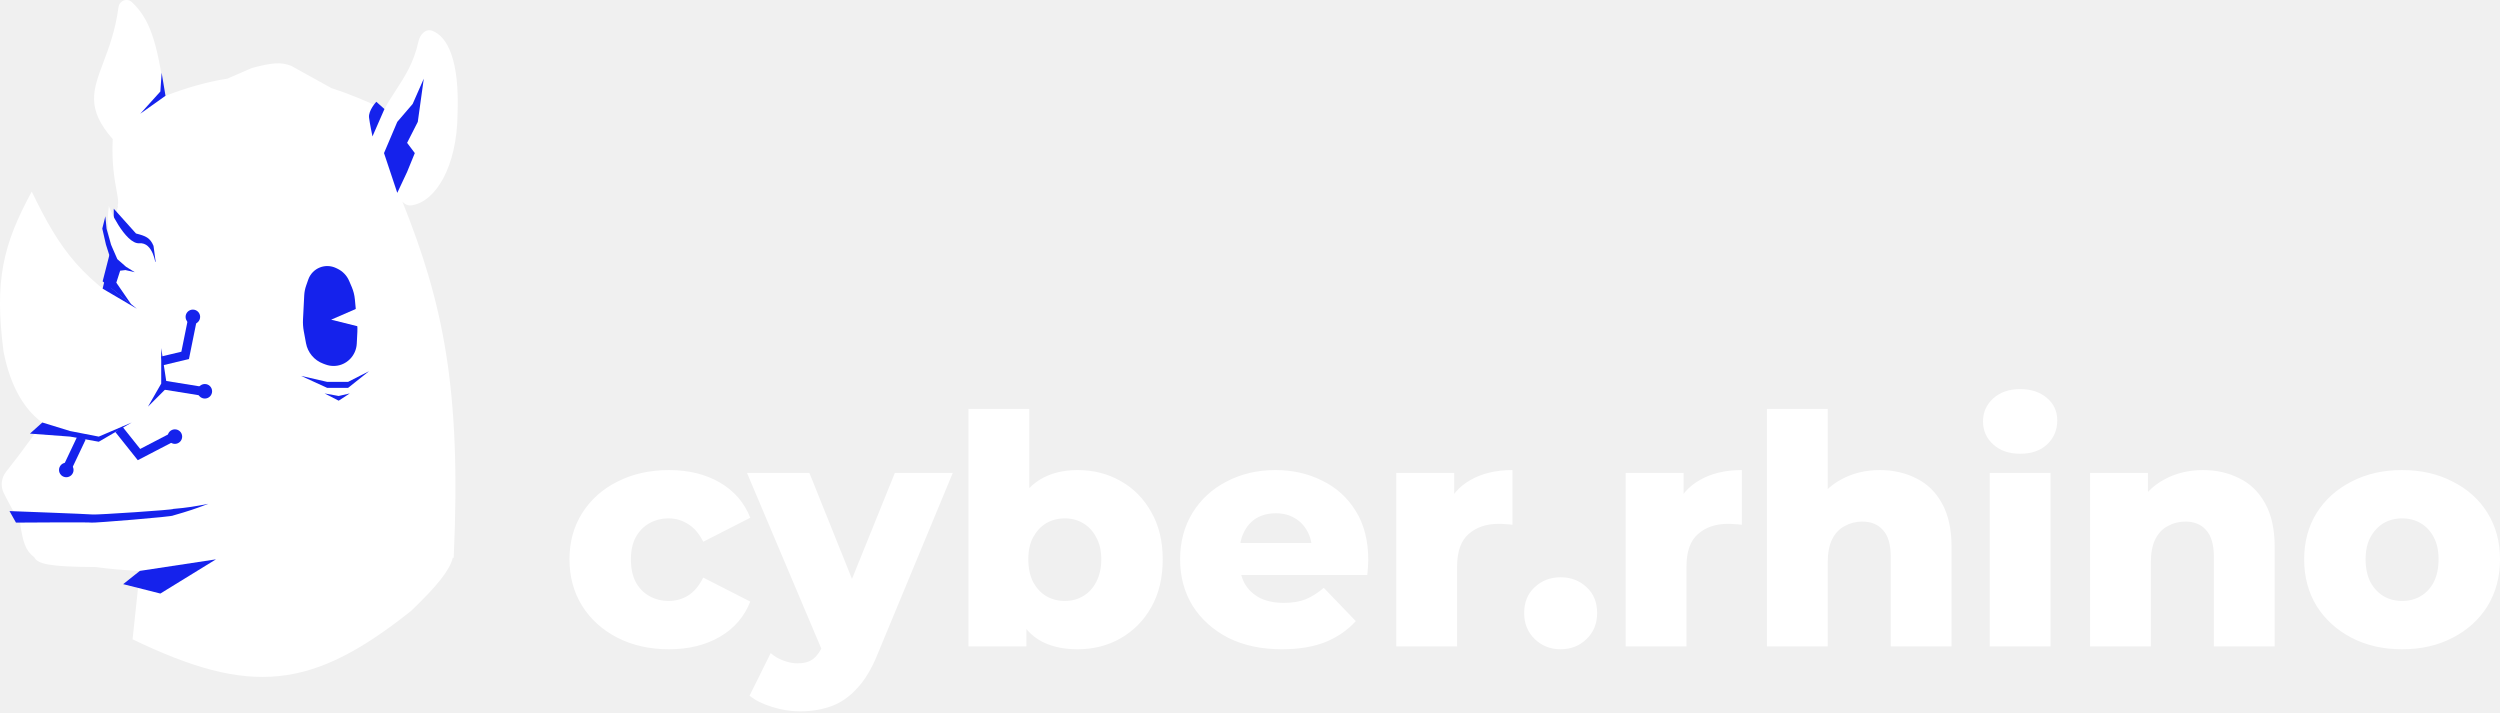
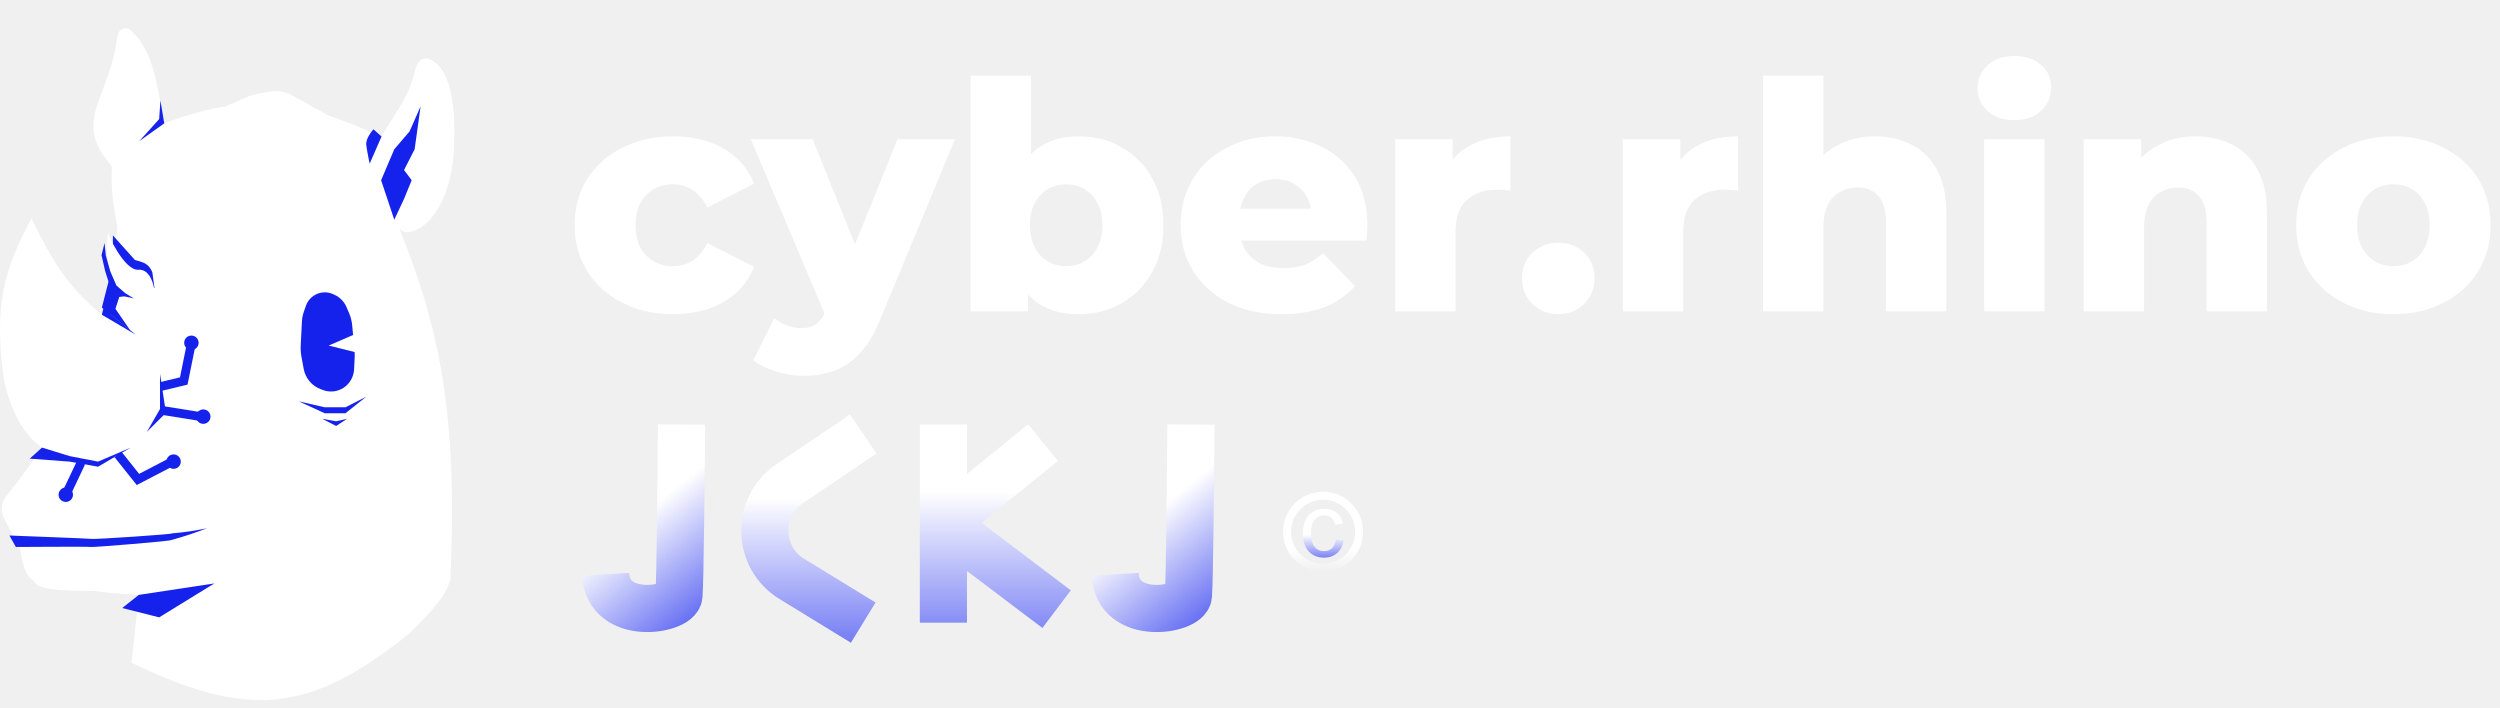
- <svg xmlns="http://www.w3.org/2000/svg" width="263" height="75" viewBox="0 0 263 75" fill="none">
-   <path fill-rule="evenodd" clip-rule="evenodd" d="M12.465 0.758C12.522 0.33 12.881 0 13.313 0C13.518 0 13.717 0.074 13.865 0.215C15.706 1.961 16.508 4.196 17.339 10.077L17.343 10.105C19.682 9.207 21.837 8.597 23.918 8.276L26.497 7.153C28.705 6.563 29.597 6.524 30.636 6.928L34.864 9.267L34.858 9.267C36.613 9.829 38.449 10.58 40.424 11.519C40.759 10.857 41.173 10.224 41.603 9.564C42.532 8.142 43.54 6.597 44.019 4.373C44.177 3.636 44.781 2.969 45.484 3.241C47.127 3.876 48.341 6.436 48.135 11.966C48.083 17.58 45.8 21.243 43.294 21.603C42.92 21.657 42.581 21.488 42.334 21.214C46.565 31.787 48.554 40.795 47.731 58.662L47.635 58.681C47.299 60.004 46.003 61.62 43.277 64.241C32.786 72.606 26.359 73.23 13.946 67.255L14.713 60.062C12.931 59.972 11.412 59.85 10.094 59.653C5.21 59.63 3.971 59.346 3.599 58.617C2.691 57.947 2.388 57.022 2.094 54.886C1.524 54.026 0.968 53.021 0.387 51.842C0.032 51.122 0.142 50.259 0.641 49.629C8.003 40.329 10.836 33.831 12.319 22.116C12.339 21.96 12.376 21.808 12.429 21.662C12.379 21.641 12.36 21.618 12.371 21.593C12.496 21.331 12.405 20.831 12.265 20.06C12.053 18.903 11.731 17.134 11.86 14.636C9.042 11.423 9.769 9.494 10.871 6.569C11.454 5.022 12.141 3.198 12.465 0.758Z" fill="white" />
-   <path d="M15.655 27.532L13.316 25.327L11.966 23.843V21.953L14.306 24.563C15.342 24.829 15.79 25.012 16.15 25.867L16.375 27.532H15.655Z" fill="#1522EC" />
-   <path d="M11.462 21.593C11.314 21.692 13.193 25.712 14.655 25.591C16.117 25.469 16.375 27.812 16.375 27.812C15.441 30.378 13.128 29.686 12.199 27.071C11.328 24.931 11.19 23.732 11.462 21.593Z" fill="white" />
-   <path d="M3.341 20.154C6.322 26.315 8.538 29.521 15.982 33.83C17.297 36.949 17.445 39.66 16.612 41.837C14.004 46.451 2.839 49.633 0.372 36.979C-0.599 29.489 0.312 25.732 3.341 20.154Z" fill="white" />
-   <path d="M37.595 34.908L37.531 36.163C37.5 36.767 37.243 37.344 36.819 37.775C36.574 38.024 36.275 38.22 35.949 38.343C35.405 38.549 34.805 38.551 34.26 38.351L34.007 38.258C33.539 38.086 33.125 37.794 32.805 37.411C32.491 37.036 32.28 36.585 32.191 36.103L31.959 34.849C31.882 34.437 31.855 34.017 31.876 33.598L32.005 31.065C32.023 30.721 32.09 30.38 32.204 30.054L32.43 29.407C32.635 28.824 33.082 28.36 33.657 28.134C34.201 27.921 34.81 27.942 35.339 28.192L35.493 28.265C36.047 28.528 36.486 28.984 36.728 29.547L37.001 30.184C37.179 30.6 37.291 31.042 37.333 31.493L37.579 34.138C37.602 34.394 37.608 34.652 37.595 34.908Z" fill="#1522EC" />
-   <path d="M34.838 33.63L38.589 32.002L38.805 34.62L34.838 33.63Z" fill="white" />
-   <path d="M8.59 46.04L7.198 48.978" stroke="#1522EC" stroke-width="0.935" />
-   <circle cx="6.973" cy="49.44" r="0.765" fill="#1522EC" />
-   <circle cx="20.289" cy="33.335" r="0.765" fill="#1522EC" />
-   <circle cx="18.399" cy="45.931" r="0.765" fill="#1522EC" />
-   <circle cx="21.549" cy="41.163" r="0.765" fill="#1522EC" />
-   <path d="M12.506 45.166L14.621 47.821L17.995 46.066" stroke="#1522EC" stroke-width="0.935" />
-   <path d="M17.05 37.968L19.479 37.384L20.289 33.38" stroke="#1522EC" stroke-width="0.935" />
-   <path d="M17.365 40.533L21.279 41.163" stroke="#1522EC" stroke-width="0.935" />
-   <path d="M7.378 45.346L4.454 44.447L3.149 45.616L7.378 45.931L10.392 46.471L13.856 44.447L10.392 45.931L7.378 45.346Z" fill="#1522EC" />
-   <path d="M1 53.765L1.68 54.979C1.68 54.979 9.521 54.924 9.649 54.979C9.777 55.035 18.307 54.345 18.206 54.232C19.798 53.777 20.612 53.507 21.919 53C20.539 53.267 19.754 53.408 18.206 53.54C18.408 53.632 10.163 54.171 9.772 54.125C9.382 54.078 1 53.765 1 53.765Z" fill="#1522EC" />
-   <path d="M11.211 24.064L11.084 22.753L10.761 24.046L11.144 25.727L11.623 27.232L13.241 28.423L14.179 28.636L13.256 28.063L12.343 27.261L11.683 25.749L11.211 24.064Z" fill="#1522EC" />
-   <path d="M16.96 40.353V36.619L17.59 40.758L15.566 42.782L16.96 40.353Z" fill="#1522EC" />
-   <path d="M40.398 16.105L41.793 20.289L42.828 18.085L43.638 16.105L42.828 15.026L43.952 12.821L44.582 8.278L43.413 10.932L41.793 12.821L40.398 16.105Z" fill="#1522EC" />
-   <path d="M14.756 11.966L17.41 10.077L17.005 7.648L16.87 9.627L14.756 11.966Z" fill="#1522EC" />
-   <path d="M22.719 58.842L14.711 60.057L12.957 61.452L16.87 62.441L22.719 58.842Z" fill="#1522EC" />
-   <path d="M12.642 28.477L13.407 28.387L11.512 26.812L10.797 29.6L13.812 32.03L12.237 29.736L12.642 28.477Z" fill="#1522EC" />
-   <path d="M34.415 40.173L31.671 39.543L34.415 40.803H36.619L38.824 39.048L36.619 40.173H34.415Z" fill="#1522EC" />
-   <path d="M35.63 41.657L34.145 41.388L35.63 42.152L36.799 41.388L35.63 41.657Z" fill="#1522EC" />
-   <path d="M38.824 12.371C38.735 11.621 39.589 10.707 39.589 10.707L40.443 11.472L39.184 14.351C39.184 14.351 38.9 13.015 38.824 12.371Z" fill="#1522EC" />
-   <path d="M14.396 32.48L10.797 30.366L11.022 29.421L11.787 30.366L14.396 32.48Z" fill="#1522EC" />
-   <path d="M70.378 68.303C68.359 68.303 66.552 67.899 64.959 67.091C63.388 66.283 62.153 65.172 61.255 63.758C60.358 62.322 59.909 60.684 59.909 58.843C59.909 57.003 60.358 55.376 61.255 53.962C62.153 52.548 63.388 51.449 64.959 50.663C66.552 49.855 68.359 49.451 70.378 49.451C72.443 49.451 74.227 49.889 75.731 50.764C77.235 51.639 78.301 52.874 78.929 54.467L73.981 56.992C73.554 56.139 73.027 55.522 72.398 55.14C71.77 54.736 71.085 54.534 70.345 54.534C69.604 54.534 68.931 54.703 68.325 55.039C67.719 55.376 67.237 55.87 66.877 56.521C66.541 57.149 66.372 57.923 66.372 58.843C66.372 59.786 66.541 60.583 66.877 61.233C67.237 61.884 67.719 62.378 68.325 62.715C68.931 63.051 69.604 63.22 70.345 63.22C71.085 63.22 71.77 63.029 72.398 62.647C73.027 62.243 73.554 61.615 73.981 60.762L78.929 63.287C78.301 64.88 77.235 66.115 75.731 66.99C74.227 67.865 72.443 68.303 70.378 68.303ZM84.139 74.834C83.174 74.834 82.198 74.677 81.211 74.362C80.246 74.071 79.46 73.678 78.854 73.184L81.076 68.707C81.457 69.044 81.895 69.302 82.389 69.481C82.905 69.683 83.41 69.784 83.904 69.784C84.6 69.784 85.149 69.627 85.553 69.313C85.957 68.999 86.305 68.505 86.597 67.832L87.439 65.711L87.943 65.071L94.138 49.754H100.231L92.353 68.741C91.725 70.312 90.996 71.535 90.165 72.41C89.357 73.308 88.448 73.936 87.439 74.295C86.451 74.654 85.351 74.834 84.139 74.834ZM86.63 68.774L78.585 49.754H85.149L91.074 64.499L86.63 68.774ZM113.364 68.303C111.725 68.303 110.356 67.966 109.257 67.293C108.179 66.62 107.372 65.587 106.833 64.196C106.294 62.804 106.025 61.02 106.025 58.843C106.025 56.711 106.305 54.95 106.867 53.558C107.45 52.167 108.292 51.134 109.391 50.461C110.491 49.788 111.815 49.451 113.364 49.451C115.024 49.451 116.528 49.833 117.875 50.596C119.244 51.359 120.321 52.447 121.106 53.861C121.914 55.253 122.318 56.913 122.318 58.843C122.318 60.796 121.914 62.479 121.106 63.893C120.321 65.284 119.244 66.373 117.875 67.158C116.528 67.921 115.024 68.303 113.364 68.303ZM101.884 68V43.021H108.28V52.818L107.944 58.843L107.977 64.869V68H101.884ZM112.017 63.22C112.735 63.22 113.375 63.051 113.936 62.715C114.52 62.378 114.98 61.884 115.316 61.233C115.675 60.56 115.855 59.764 115.855 58.843C115.855 57.923 115.675 57.149 115.316 56.521C114.98 55.87 114.52 55.376 113.936 55.039C113.375 54.703 112.735 54.534 112.017 54.534C111.299 54.534 110.648 54.703 110.065 55.039C109.504 55.376 109.044 55.87 108.684 56.521C108.348 57.149 108.179 57.923 108.179 58.843C108.179 59.764 108.348 60.56 108.684 61.233C109.044 61.884 109.504 62.378 110.065 62.715C110.648 63.051 111.299 63.22 112.017 63.22ZM134.852 68.303C132.697 68.303 130.812 67.899 129.196 67.091C127.603 66.261 126.357 65.139 125.46 63.725C124.584 62.288 124.147 60.661 124.147 58.843C124.147 57.026 124.573 55.41 125.426 53.996C126.301 52.559 127.502 51.449 129.028 50.663C130.554 49.855 132.271 49.451 134.179 49.451C135.974 49.451 137.612 49.821 139.094 50.562C140.575 51.28 141.753 52.346 142.628 53.76C143.504 55.174 143.941 56.891 143.941 58.911C143.941 59.135 143.93 59.393 143.908 59.685C143.885 59.977 143.863 60.246 143.84 60.493H129.398V57.127H140.44L138.016 58.069C138.039 57.239 137.882 56.521 137.545 55.915C137.231 55.309 136.782 54.837 136.198 54.501C135.637 54.164 134.975 53.996 134.212 53.996C133.449 53.996 132.776 54.164 132.192 54.501C131.631 54.837 131.194 55.32 130.88 55.948C130.565 56.554 130.408 57.272 130.408 58.103V59.079C130.408 59.977 130.588 60.751 130.947 61.402C131.328 62.053 131.867 62.558 132.563 62.917C133.258 63.253 134.089 63.422 135.054 63.422C135.952 63.422 136.715 63.298 137.343 63.051C137.994 62.782 138.633 62.378 139.262 61.84L142.628 65.341C141.753 66.306 140.676 67.046 139.397 67.562C138.117 68.056 136.602 68.303 134.852 68.303ZM146.89 68V49.754H152.983V55.073L152.074 53.558C152.613 52.189 153.488 51.168 154.7 50.495C155.912 49.799 157.382 49.451 159.11 49.451V55.208C158.818 55.163 158.56 55.14 158.336 55.14C158.134 55.118 157.91 55.107 157.663 55.107C156.361 55.107 155.306 55.466 154.498 56.184C153.69 56.88 153.286 58.024 153.286 59.618V68H146.89ZM164.18 68.303C163.103 68.303 162.194 67.944 161.453 67.226C160.712 66.508 160.342 65.599 160.342 64.499C160.342 63.354 160.712 62.445 161.453 61.772C162.194 61.076 163.103 60.729 164.18 60.729C165.257 60.729 166.166 61.076 166.907 61.772C167.647 62.445 168.018 63.354 168.018 64.499C168.018 65.599 167.647 66.508 166.907 67.226C166.166 67.944 165.257 68.303 164.18 68.303ZM171.02 68V49.754H177.114V55.073L176.205 53.558C176.743 52.189 177.619 51.168 178.831 50.495C180.042 49.799 181.512 49.451 183.241 49.451V55.208C182.949 55.163 182.691 55.14 182.466 55.14C182.264 55.118 182.04 55.107 181.793 55.107C180.491 55.107 179.436 55.466 178.629 56.184C177.821 56.88 177.417 58.024 177.417 59.618V68H171.02ZM197.763 49.451C199.177 49.451 200.456 49.743 201.601 50.326C202.746 50.888 203.643 51.763 204.294 52.952C204.967 54.142 205.304 55.679 205.304 57.564V68H198.908V58.608C198.908 57.306 198.639 56.364 198.1 55.78C197.584 55.174 196.854 54.871 195.912 54.871C195.239 54.871 194.621 55.028 194.06 55.342C193.499 55.634 193.062 56.094 192.747 56.723C192.433 57.351 192.276 58.17 192.276 59.18V68H185.88V43.021H192.276V54.938L190.795 53.423C191.491 52.099 192.444 51.112 193.656 50.461C194.868 49.788 196.237 49.451 197.763 49.451ZM209.32 68V49.754H215.716V68H209.32ZM212.518 47.734C211.351 47.734 210.408 47.409 209.69 46.758C208.972 46.107 208.613 45.299 208.613 44.334C208.613 43.369 208.972 42.561 209.69 41.91C210.408 41.26 211.351 40.934 212.518 40.934C213.685 40.934 214.628 41.248 215.346 41.877C216.064 42.483 216.423 43.268 216.423 44.233C216.423 45.243 216.064 46.085 215.346 46.758C214.65 47.409 213.707 47.734 212.518 47.734ZM231.756 49.451C233.17 49.451 234.449 49.743 235.594 50.326C236.738 50.888 237.636 51.763 238.287 52.952C238.96 54.142 239.297 55.679 239.297 57.564V68H232.901V58.608C232.901 57.306 232.631 56.364 232.093 55.78C231.577 55.174 230.847 54.871 229.905 54.871C229.231 54.871 228.614 55.028 228.053 55.342C227.492 55.634 227.054 56.094 226.74 56.723C226.426 57.351 226.269 58.17 226.269 59.18V68H219.873V49.754H225.966V54.938L224.788 53.423C225.483 52.099 226.437 51.112 227.649 50.461C228.861 49.788 230.23 49.451 231.756 49.451ZM252.699 68.303C250.702 68.303 248.929 67.899 247.38 67.091C245.832 66.283 244.609 65.172 243.711 63.758C242.836 62.322 242.398 60.684 242.398 58.843C242.398 57.003 242.836 55.376 243.711 53.962C244.609 52.548 245.832 51.449 247.38 50.663C248.929 49.855 250.702 49.451 252.699 49.451C254.697 49.451 256.47 49.855 258.018 50.663C259.589 51.449 260.812 52.548 261.688 53.962C262.563 55.376 263.001 57.003 263.001 58.843C263.001 60.684 262.563 62.322 261.688 63.758C260.812 65.172 259.589 66.283 258.018 67.091C256.47 67.899 254.697 68.303 252.699 68.303ZM252.699 63.22C253.44 63.22 254.091 63.051 254.652 62.715C255.235 62.378 255.695 61.884 256.032 61.233C256.369 60.56 256.537 59.764 256.537 58.843C256.537 57.923 256.369 57.149 256.032 56.521C255.695 55.87 255.235 55.376 254.652 55.039C254.091 54.703 253.44 54.534 252.699 54.534C251.981 54.534 251.33 54.703 250.747 55.039C250.186 55.376 249.726 55.87 249.367 56.521C249.03 57.149 248.862 57.923 248.862 58.843C248.862 59.764 249.03 60.56 249.367 61.233C249.726 61.884 250.186 62.378 250.747 62.715C251.33 63.051 251.981 63.22 252.699 63.22Z" fill="white" />
+ <svg xmlns="http://www.w3.org/2000/svg" width="265" height="75" viewBox="0 0 265 75" fill="none">
+   <path fill-rule="evenodd" clip-rule="evenodd" d="M12.465 3.758C12.522 3.33 12.881 3 13.313 3C13.518 3 13.717 3.074 13.866 3.215C15.706 4.961 16.508 7.196 17.34 13.077L17.343 13.105C19.682 12.207 21.837 11.597 23.919 11.276L26.497 10.153C28.705 9.563 29.597 9.524 30.636 9.928L34.865 12.267L34.858 12.267C36.613 12.829 38.449 13.58 40.425 14.519C40.759 13.857 41.173 13.224 41.604 12.564C42.532 11.142 43.541 9.597 44.019 7.373C44.177 6.636 44.781 5.969 45.484 6.241C47.127 6.876 48.341 9.436 48.136 14.966C48.083 20.58 45.8 24.243 43.295 24.603C42.92 24.657 42.581 24.488 42.334 24.214C46.565 34.787 48.555 43.795 47.731 61.662L47.635 61.681C47.299 63.004 46.003 64.62 43.277 67.241C32.786 75.606 26.359 76.23 13.946 70.255L14.713 63.062C12.931 62.972 11.412 62.85 10.094 62.653C5.21 62.63 3.972 62.346 3.599 61.617C2.691 60.947 2.388 60.022 2.094 57.886C1.524 57.026 0.968 56.021 0.387 54.842C0.032 54.122 0.142 53.259 0.641 52.629C8.004 43.329 10.836 36.831 12.319 25.116C12.339 24.96 12.376 24.808 12.429 24.662C12.38 24.641 12.36 24.618 12.371 24.593C12.497 24.331 12.405 23.831 12.265 23.06C12.054 21.903 11.731 20.134 11.86 17.636C9.043 14.423 9.77 12.494 10.871 9.569C11.454 8.023 12.142 6.198 12.465 3.758Z" fill="white" />
+   <path d="M15.655 30.532L13.316 28.327L11.966 26.843V24.953L14.306 27.563C15.342 27.829 15.79 28.012 16.15 28.867L16.375 30.532H15.655Z" fill="#1522EC" />
+   <path d="M11.462 24.593C11.314 24.692 13.193 28.712 14.655 28.591C16.117 28.469 16.375 30.812 16.375 30.812C15.441 33.378 13.128 32.686 12.199 30.071C11.328 27.931 11.19 26.732 11.462 24.593Z" fill="white" />
+   <path d="M3.341 23.154C6.322 29.315 8.538 32.521 15.982 36.83C17.297 39.949 17.445 42.66 16.612 44.837C14.004 49.451 2.839 52.633 0.372 39.979C-0.599 32.489 0.312 28.732 3.341 23.154Z" fill="white" />
+   <path d="M37.595 37.908L37.531 39.163C37.5 39.767 37.243 40.344 36.819 40.775C36.574 41.024 36.275 41.22 35.949 41.343C35.405 41.549 34.805 41.551 34.26 41.351L34.007 41.258C33.539 41.086 33.125 40.794 32.805 40.411C32.491 40.036 32.28 39.585 32.191 39.103L31.959 37.849C31.882 37.437 31.855 37.017 31.876 36.598L32.005 34.065C32.023 33.721 32.09 33.38 32.204 33.054L32.43 32.407C32.635 31.824 33.082 31.36 33.657 31.134C34.201 30.921 34.81 30.942 35.339 31.192L35.493 31.265C36.047 31.528 36.486 31.984 36.728 32.547L37.001 33.184C37.179 33.6 37.291 34.042 37.333 34.493L37.579 37.138C37.602 37.394 37.608 37.652 37.595 37.908Z" fill="#1522EC" />
+   <path d="M34.838 36.63L38.589 35.002L38.805 37.62L34.838 36.63Z" fill="white" />
+   <path d="M8.59 49.04L7.198 51.978" stroke="#1522EC" stroke-width="0.935" />
+   <circle cx="6.973" cy="52.44" r="0.765" fill="#1522EC" />
+   <circle cx="20.289" cy="36.335" r="0.765" fill="#1522EC" />
+   <circle cx="18.399" cy="48.931" r="0.765" fill="#1522EC" />
+   <circle cx="21.549" cy="44.163" r="0.765" fill="#1522EC" />
+   <path d="M12.506 48.166L14.621 50.821L17.995 49.066" stroke="#1522EC" stroke-width="0.935" />
+   <path d="M17.05 40.968L19.479 40.384L20.289 36.38" stroke="#1522EC" stroke-width="0.935" />
+   <path d="M17.365 43.533L21.279 44.163" stroke="#1522EC" stroke-width="0.935" />
+   <path d="M7.378 48.346L4.454 47.447L3.149 48.616L7.378 48.931L10.392 49.471L13.856 47.447L10.392 48.931L7.378 48.346Z" fill="#1522EC" />
+   <path d="M1 56.765L1.68 57.979C1.68 57.979 9.521 57.924 9.649 57.979C9.777 58.035 18.307 57.345 18.206 57.232C19.798 56.777 20.612 56.507 21.919 56C20.539 56.267 19.754 56.408 18.206 56.54C18.408 56.632 10.163 57.171 9.772 57.125C9.382 57.078 1 56.765 1 56.765Z" fill="#1522EC" />
+   <path d="M11.211 27.064L11.084 25.753L10.761 27.046L11.144 28.727L11.623 30.232L13.241 31.423L14.179 31.636L13.256 31.063L12.343 30.261L11.683 28.749L11.211 27.064Z" fill="#1522EC" />
+   <path d="M16.96 43.353V39.619L17.59 43.758L15.566 45.782L16.96 43.353Z" fill="#1522EC" />
+   <path d="M40.398 19.105L41.793 23.289L42.828 21.085L43.638 19.105L42.828 18.026L43.952 15.821L44.582 11.278L43.413 13.932L41.793 15.821L40.398 19.105Z" fill="#1522EC" />
+   <path d="M14.756 14.966L17.41 13.077L17.005 10.648L16.87 12.627L14.756 14.966Z" fill="#1522EC" />
+   <path d="M22.719 61.842L14.711 63.057L12.957 64.451L16.87 65.441L22.719 61.842Z" fill="#1522EC" />
+   <path d="M12.642 31.477L13.407 31.387L11.512 29.812L10.797 32.6L13.812 35.03L12.237 32.736L12.642 31.477Z" fill="#1522EC" />
+   <path d="M34.415 43.173L31.671 42.543L34.415 43.803H36.619L38.824 42.048L36.619 43.173H34.415Z" fill="#1522EC" />
+   <path d="M35.63 44.657L34.145 44.388L35.63 45.152L36.799 44.388L35.63 44.657Z" fill="#1522EC" />
+   <path d="M38.824 15.371C38.735 14.621 39.589 13.707 39.589 13.707L40.443 14.472L39.184 17.351C39.184 17.351 38.9 16.015 38.824 15.371Z" fill="#1522EC" />
+   <path d="M14.396 35.48L10.797 33.366L11.022 32.421L11.787 33.366L14.396 35.48Z" fill="#1522EC" />
+   <path d="M71.378 33.303C69.359 33.303 67.552 32.899 65.959 32.091C64.388 31.283 63.153 30.172 62.255 28.758C61.358 27.322 60.909 25.684 60.909 23.843C60.909 22.003 61.358 20.376 62.255 18.962C63.153 17.548 64.388 16.448 65.959 15.663C67.552 14.855 69.359 14.451 71.378 14.451C73.443 14.451 75.227 14.889 76.731 15.764C78.235 16.639 79.301 17.874 79.929 19.467L74.981 21.992C74.554 21.139 74.027 20.522 73.398 20.14C72.77 19.736 72.085 19.534 71.345 19.534C70.604 19.534 69.931 19.703 69.325 20.039C68.719 20.376 68.237 20.87 67.877 21.521C67.541 22.149 67.372 22.923 67.372 23.843C67.372 24.786 67.541 25.583 67.877 26.233C68.237 26.884 68.719 27.378 69.325 27.715C69.931 28.051 70.604 28.22 71.345 28.22C72.085 28.22 72.77 28.029 73.398 27.647C74.027 27.244 74.554 26.615 74.981 25.762L79.929 28.287C79.301 29.881 78.235 31.115 76.731 31.99C75.227 32.865 73.443 33.303 71.378 33.303ZM85.139 39.834C84.174 39.834 83.198 39.677 82.211 39.362C81.246 39.071 80.46 38.678 79.854 38.184L82.076 33.707C82.457 34.044 82.895 34.302 83.389 34.481C83.905 34.683 84.41 34.784 84.904 34.784C85.6 34.784 86.149 34.627 86.553 34.313C86.957 33.999 87.305 33.505 87.597 32.832L88.439 30.711L88.943 30.071L95.138 14.754H101.231L93.353 33.741C92.725 35.312 91.996 36.535 91.165 37.41C90.357 38.308 89.448 38.936 88.439 39.295C87.451 39.654 86.351 39.834 85.139 39.834ZM87.63 33.774L79.585 14.754H86.149L92.074 29.499L87.63 33.774ZM114.364 33.303C112.725 33.303 111.356 32.966 110.257 32.293C109.179 31.62 108.372 30.587 107.833 29.196C107.294 27.805 107.025 26.02 107.025 23.843C107.025 21.711 107.305 19.95 107.867 18.558C108.45 17.167 109.292 16.134 110.391 15.461C111.491 14.788 112.815 14.451 114.364 14.451C116.024 14.451 117.528 14.833 118.875 15.596C120.244 16.359 121.321 17.447 122.106 18.861C122.914 20.253 123.318 21.913 123.318 23.843C123.318 25.796 122.914 27.479 122.106 28.893C121.321 30.284 120.244 31.373 118.875 32.158C117.528 32.922 116.024 33.303 114.364 33.303ZM102.884 33V8.021H109.28V17.817L108.944 23.843L108.977 29.869V33H102.884ZM113.017 28.22C113.735 28.22 114.375 28.051 114.936 27.715C115.52 27.378 115.98 26.884 116.316 26.233C116.675 25.56 116.855 24.764 116.855 23.843C116.855 22.923 116.675 22.149 116.316 21.521C115.98 20.87 115.52 20.376 114.936 20.039C114.375 19.703 113.735 19.534 113.017 19.534C112.299 19.534 111.648 19.703 111.065 20.039C110.504 20.376 110.044 20.87 109.684 21.521C109.348 22.149 109.179 22.923 109.179 23.843C109.179 24.764 109.348 25.56 109.684 26.233C110.044 26.884 110.504 27.378 111.065 27.715C111.648 28.051 112.299 28.22 113.017 28.22ZM135.852 33.303C133.697 33.303 131.812 32.899 130.196 32.091C128.603 31.261 127.357 30.139 126.46 28.725C125.584 27.288 125.147 25.661 125.147 23.843C125.147 22.026 125.573 20.41 126.426 18.996C127.301 17.559 128.502 16.448 130.028 15.663C131.554 14.855 133.271 14.451 135.179 14.451C136.974 14.451 138.612 14.821 140.094 15.562C141.575 16.28 142.753 17.346 143.628 18.76C144.504 20.174 144.941 21.891 144.941 23.911C144.941 24.135 144.93 24.393 144.908 24.685C144.885 24.977 144.863 25.246 144.84 25.493H130.398V22.127H141.44L139.016 23.069C139.039 22.239 138.882 21.521 138.545 20.915C138.231 20.309 137.782 19.837 137.198 19.501C136.637 19.164 135.975 18.996 135.212 18.996C134.449 18.996 133.776 19.164 133.192 19.501C132.631 19.837 132.194 20.32 131.88 20.948C131.565 21.554 131.408 22.272 131.408 23.103V24.079C131.408 24.977 131.588 25.751 131.947 26.402C132.328 27.053 132.867 27.558 133.563 27.917C134.258 28.253 135.089 28.422 136.054 28.422C136.952 28.422 137.715 28.298 138.343 28.051C138.994 27.782 139.633 27.378 140.262 26.84L143.628 30.34C142.753 31.306 141.676 32.046 140.397 32.562C139.117 33.056 137.602 33.303 135.852 33.303ZM147.89 33V14.754H153.983V20.073L153.074 18.558C153.613 17.189 154.488 16.168 155.7 15.495C156.912 14.799 158.382 14.451 160.11 14.451V20.208C159.818 20.163 159.56 20.14 159.336 20.14C159.134 20.118 158.91 20.107 158.663 20.107C157.361 20.107 156.306 20.466 155.498 21.184C154.69 21.88 154.286 23.024 154.286 24.618V33H147.89ZM165.18 33.303C164.103 33.303 163.194 32.944 162.453 32.226C161.712 31.508 161.342 30.599 161.342 29.499C161.342 28.354 161.712 27.445 162.453 26.772C163.194 26.076 164.103 25.729 165.18 25.729C166.257 25.729 167.166 26.076 167.907 26.772C168.647 27.445 169.018 28.354 169.018 29.499C169.018 30.599 168.647 31.508 167.907 32.226C167.166 32.944 166.257 33.303 165.18 33.303ZM172.02 33V14.754H178.114V20.073L177.205 18.558C177.743 17.189 178.619 16.168 179.831 15.495C181.042 14.799 182.512 14.451 184.241 14.451V20.208C183.949 20.163 183.691 20.14 183.466 20.14C183.264 20.118 183.04 20.107 182.793 20.107C181.491 20.107 180.436 20.466 179.629 21.184C178.821 21.88 178.417 23.024 178.417 24.618V33H172.02ZM198.763 14.451C200.177 14.451 201.456 14.743 202.601 15.326C203.746 15.887 204.643 16.763 205.294 17.952C205.967 19.142 206.304 20.679 206.304 22.564V33H199.908V23.608C199.908 22.306 199.639 21.363 199.1 20.78C198.584 20.174 197.854 19.871 196.912 19.871C196.239 19.871 195.621 20.028 195.06 20.342C194.499 20.634 194.062 21.094 193.747 21.723C193.433 22.351 193.276 23.17 193.276 24.18V33H186.88V8.021H193.276V19.938L191.795 18.424C192.491 17.099 193.444 16.112 194.656 15.461C195.868 14.788 197.237 14.451 198.763 14.451ZM210.32 33V14.754H216.716V33H210.32ZM213.518 12.734C212.351 12.734 211.408 12.409 210.69 11.758C209.972 11.107 209.613 10.299 209.613 9.334C209.613 8.369 209.972 7.561 210.69 6.91C211.408 6.26 212.351 5.934 213.518 5.934C214.685 5.934 215.628 6.248 216.346 6.877C217.064 7.483 217.423 8.268 217.423 9.233C217.423 10.243 217.064 11.085 216.346 11.758C215.65 12.409 214.707 12.734 213.518 12.734ZM232.756 14.451C234.17 14.451 235.449 14.743 236.594 15.326C237.738 15.887 238.636 16.763 239.287 17.952C239.96 19.142 240.297 20.679 240.297 22.564V33H233.901V23.608C233.901 22.306 233.631 21.363 233.093 20.78C232.577 20.174 231.847 19.871 230.905 19.871C230.231 19.871 229.614 20.028 229.053 20.342C228.492 20.634 228.054 21.094 227.74 21.723C227.426 22.351 227.269 23.17 227.269 24.18V33H220.873V14.754H226.966V19.938L225.788 18.424C226.483 17.099 227.437 16.112 228.649 15.461C229.861 14.788 231.23 14.451 232.756 14.451ZM253.699 33.303C251.702 33.303 249.929 32.899 248.38 32.091C246.832 31.283 245.609 30.172 244.711 28.758C243.836 27.322 243.398 25.684 243.398 23.843C243.398 22.003 243.836 20.376 244.711 18.962C245.609 17.548 246.832 16.448 248.38 15.663C249.929 14.855 251.702 14.451 253.699 14.451C255.697 14.451 257.47 14.855 259.018 15.663C260.589 16.448 261.812 17.548 262.688 18.962C263.563 20.376 264.001 22.003 264.001 23.843C264.001 25.684 263.563 27.322 262.688 28.758C261.812 30.172 260.589 31.283 259.018 32.091C257.47 32.899 255.697 33.303 253.699 33.303ZM253.699 28.22C254.44 28.22 255.091 28.051 255.652 27.715C256.235 27.378 256.695 26.884 257.032 26.233C257.369 25.56 257.537 24.764 257.537 23.843C257.537 22.923 257.369 22.149 257.032 21.521C256.695 20.87 256.235 20.376 255.652 20.039C255.091 19.703 254.44 19.534 253.699 19.534C252.981 19.534 252.33 19.703 251.747 20.039C251.186 20.376 250.726 20.87 250.367 21.521C250.03 22.149 249.862 22.923 249.862 23.843C249.862 24.764 250.03 25.56 250.367 26.233C250.726 26.884 251.186 27.378 251.747 27.715C252.33 28.051 252.981 28.22 253.699 28.22Z" fill="white" />
+   <path d="M64.193 60.873C64.498 65.93 71.848 64.692 71.972 63.13C72.097 61.569 72.201 50.393 72.239 45" stroke="url(#paint0_linear_0_1)" stroke-width="5" />
+   <path d="M118.193 60.873C118.498 65.93 125.848 64.692 125.972 63.13C126.096 61.569 126.201 50.393 126.238 45" stroke="url(#paint1_linear_0_1)" stroke-width="5" />
+   <path d="M91.5 46L83.705 51.28C80.095 53.726 80.217 59.085 83.935 61.363L91.5 66" stroke="url(#paint2_linear_0_1)" stroke-width="5" />
+   <path d="M100 45V55.5M100 66V55.5M100 55.5L110.56 46.909M100 55.5L112 64.568" stroke="url(#paint3_linear_0_1)" stroke-width="5" />
+   <circle cx="140.246" cy="56.368" r="3.821" stroke="url(#paint4_linear_0_1)" stroke-width="0.849" />
+   <path d="M141.599 57.186L142.425 57.293C142.334 57.862 142.103 58.308 141.73 58.632C141.359 58.952 140.904 59.112 140.363 59.112C139.685 59.112 139.139 58.891 138.726 58.45C138.315 58.005 138.11 57.369 138.11 56.542C138.11 56.007 138.199 55.539 138.376 55.138C138.553 54.737 138.822 54.437 139.183 54.238C139.547 54.036 139.942 53.934 140.368 53.934C140.905 53.934 141.345 54.071 141.688 54.345C142.03 54.615 142.249 55.001 142.345 55.502L141.529 55.628C141.451 55.295 141.313 55.045 141.114 54.877C140.918 54.709 140.68 54.625 140.4 54.625C139.977 54.625 139.634 54.777 139.369 55.082C139.105 55.384 138.973 55.862 138.973 56.519C138.973 57.184 139.1 57.667 139.355 57.969C139.61 58.271 139.943 58.422 140.354 58.422C140.683 58.422 140.958 58.321 141.179 58.118C141.4 57.916 141.54 57.605 141.599 57.186Z" fill="url(#paint5_linear_0_1)" />
+   <defs>
+     <linearGradient id="paint0_linear_0_1" x1="65.619" y1="50.273" x2="80.118" y2="68.472" gradientUnits="userSpaceOnUse">
+       <stop offset="0.208" stop-color="white" />
+       <stop offset="1" stop-color="#1523EC" />
+     </linearGradient>
+     <linearGradient id="paint1_linear_0_1" x1="119.619" y1="50.273" x2="134.118" y2="68.472" gradientUnits="userSpaceOnUse">
+       <stop offset="0.208" stop-color="white" />
+       <stop offset="1" stop-color="#1523EC" />
+     </linearGradient>
+     <linearGradient id="paint2_linear_0_1" x1="83.75" y1="46" x2="83.75" y2="78.706" gradientUnits="userSpaceOnUse">
+       <stop offset="0.208" stop-color="white" />
+       <stop offset="1" stop-color="#1523EC" />
+     </linearGradient>
+     <linearGradient id="paint3_linear_0_1" x1="107.2" y1="45" x2="107.2" y2="79.341" gradientUnits="userSpaceOnUse">
+       <stop offset="0.208" stop-color="white" />
+       <stop offset="1" stop-color="#1523EC" />
+     </linearGradient>
+     <linearGradient id="paint4_linear_0_1" x1="140.246" y1="52.123" x2="140.246" y2="60.614" gradientUnits="userSpaceOnUse">
+       <stop offset="0.719" stop-color="white" />
+       <stop offset="1" stop-color="white" stop-opacity="0" />
+     </linearGradient>
+     <linearGradient id="paint5_linear_0_1" x1="140.237" y1="50" x2="140.237" y2="61" gradientUnits="userSpaceOnUse">
+       <stop offset="0.609" stop-color="white" />
+       <stop offset="1" stop-color="#1522EC" />
+     </linearGradient>
+   </defs>
</svg>
